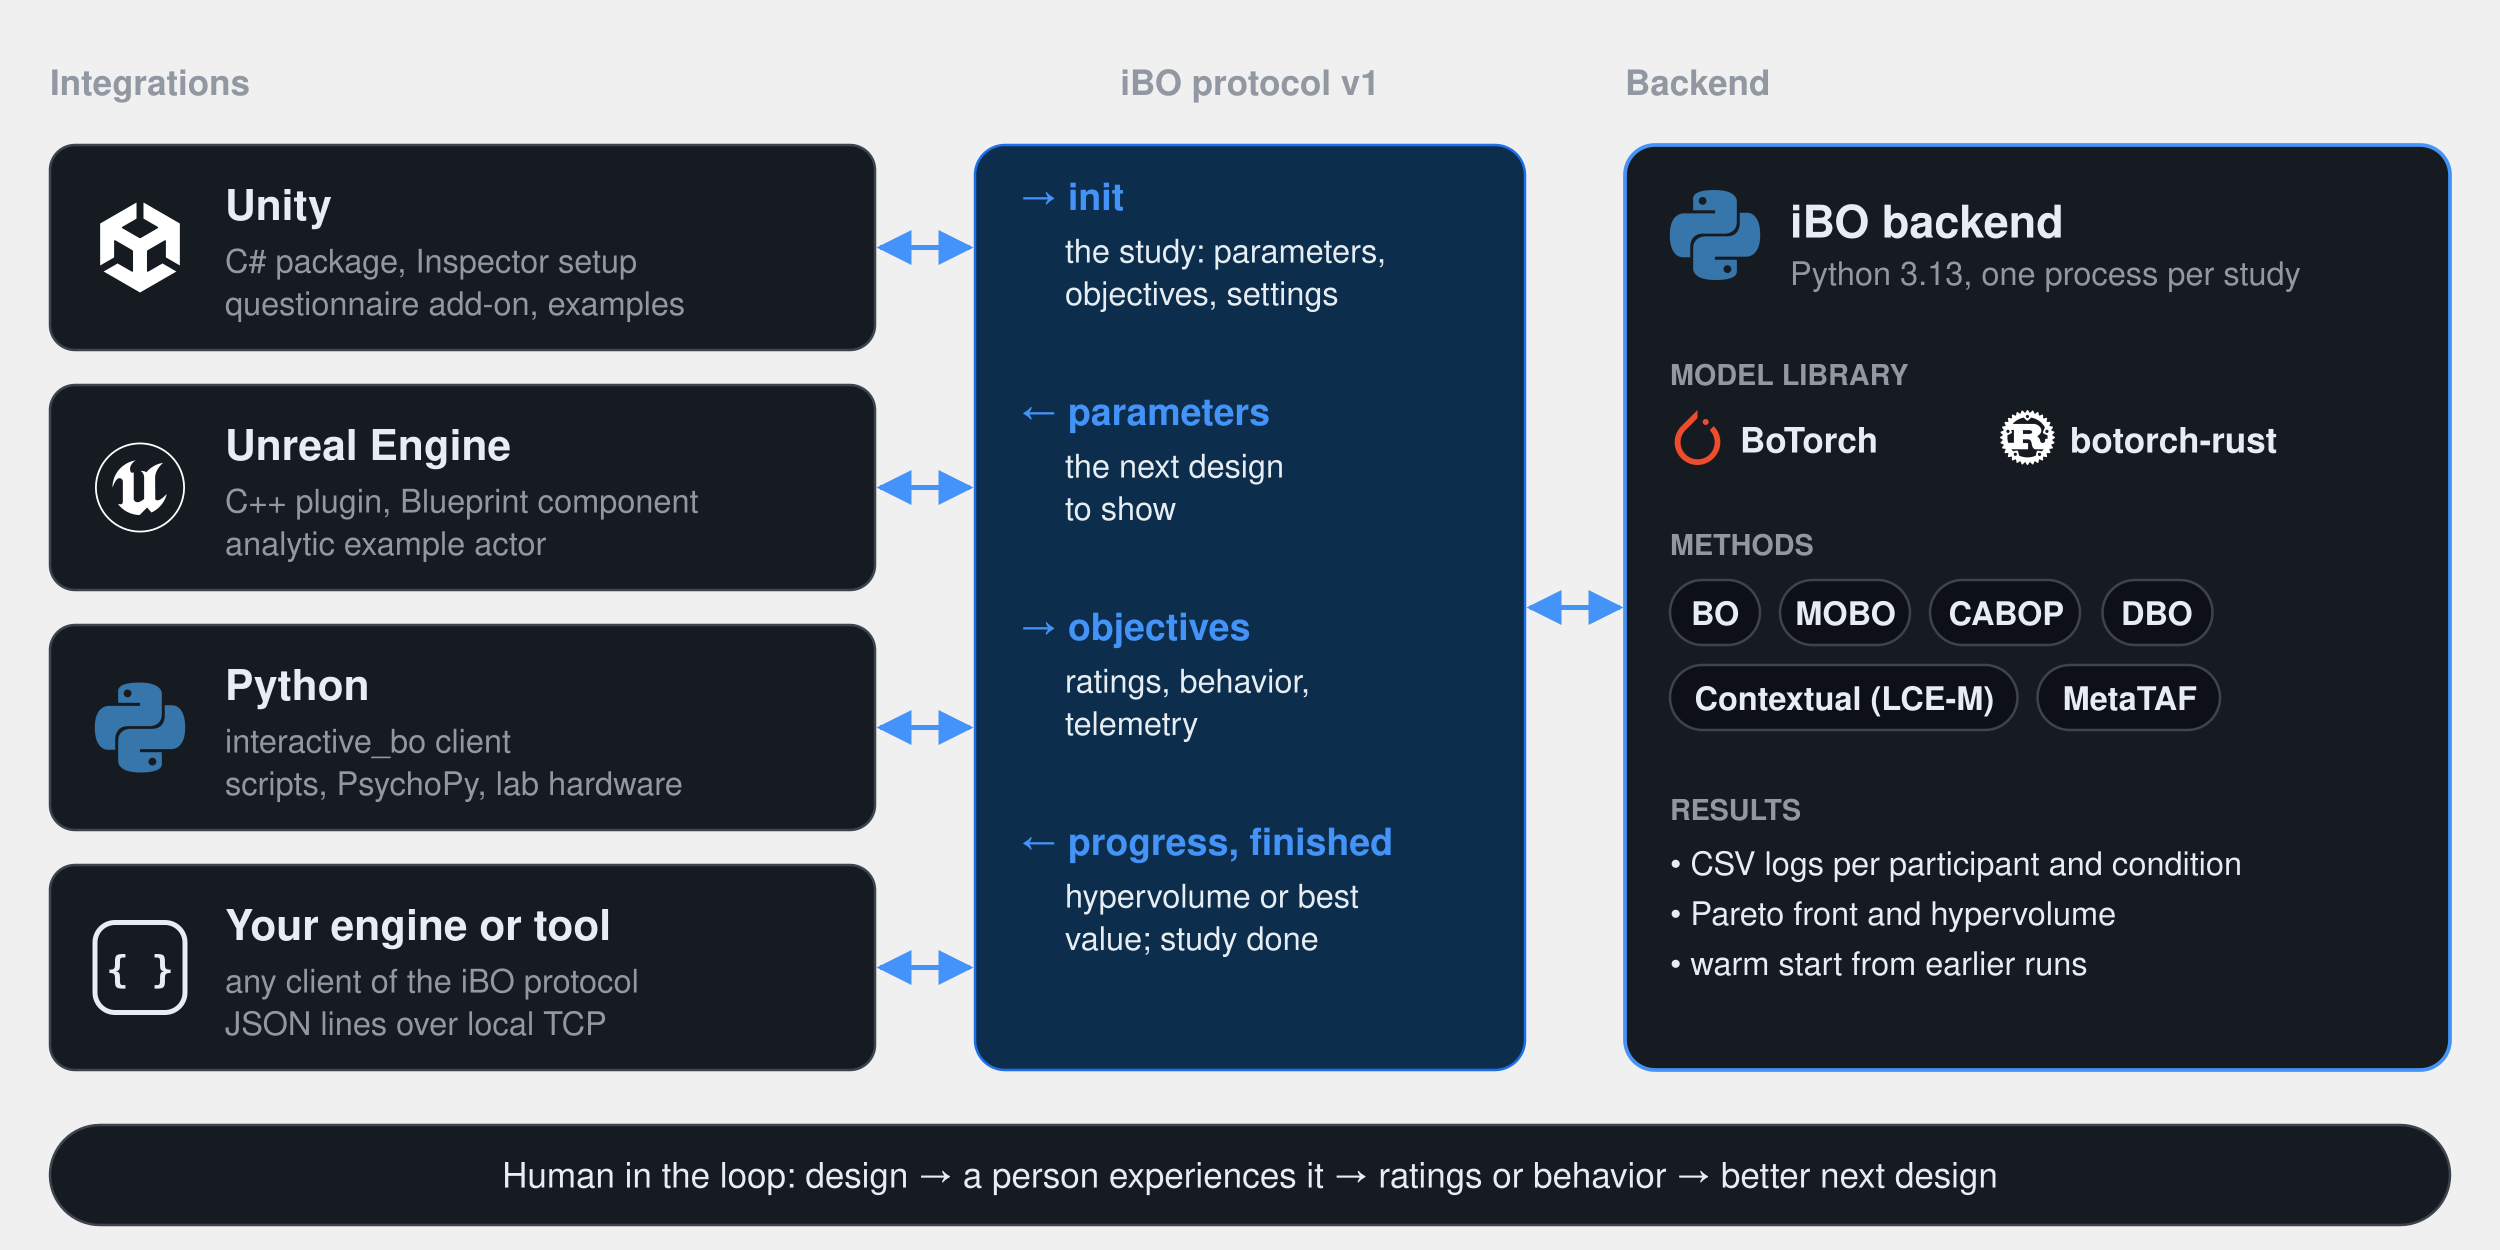
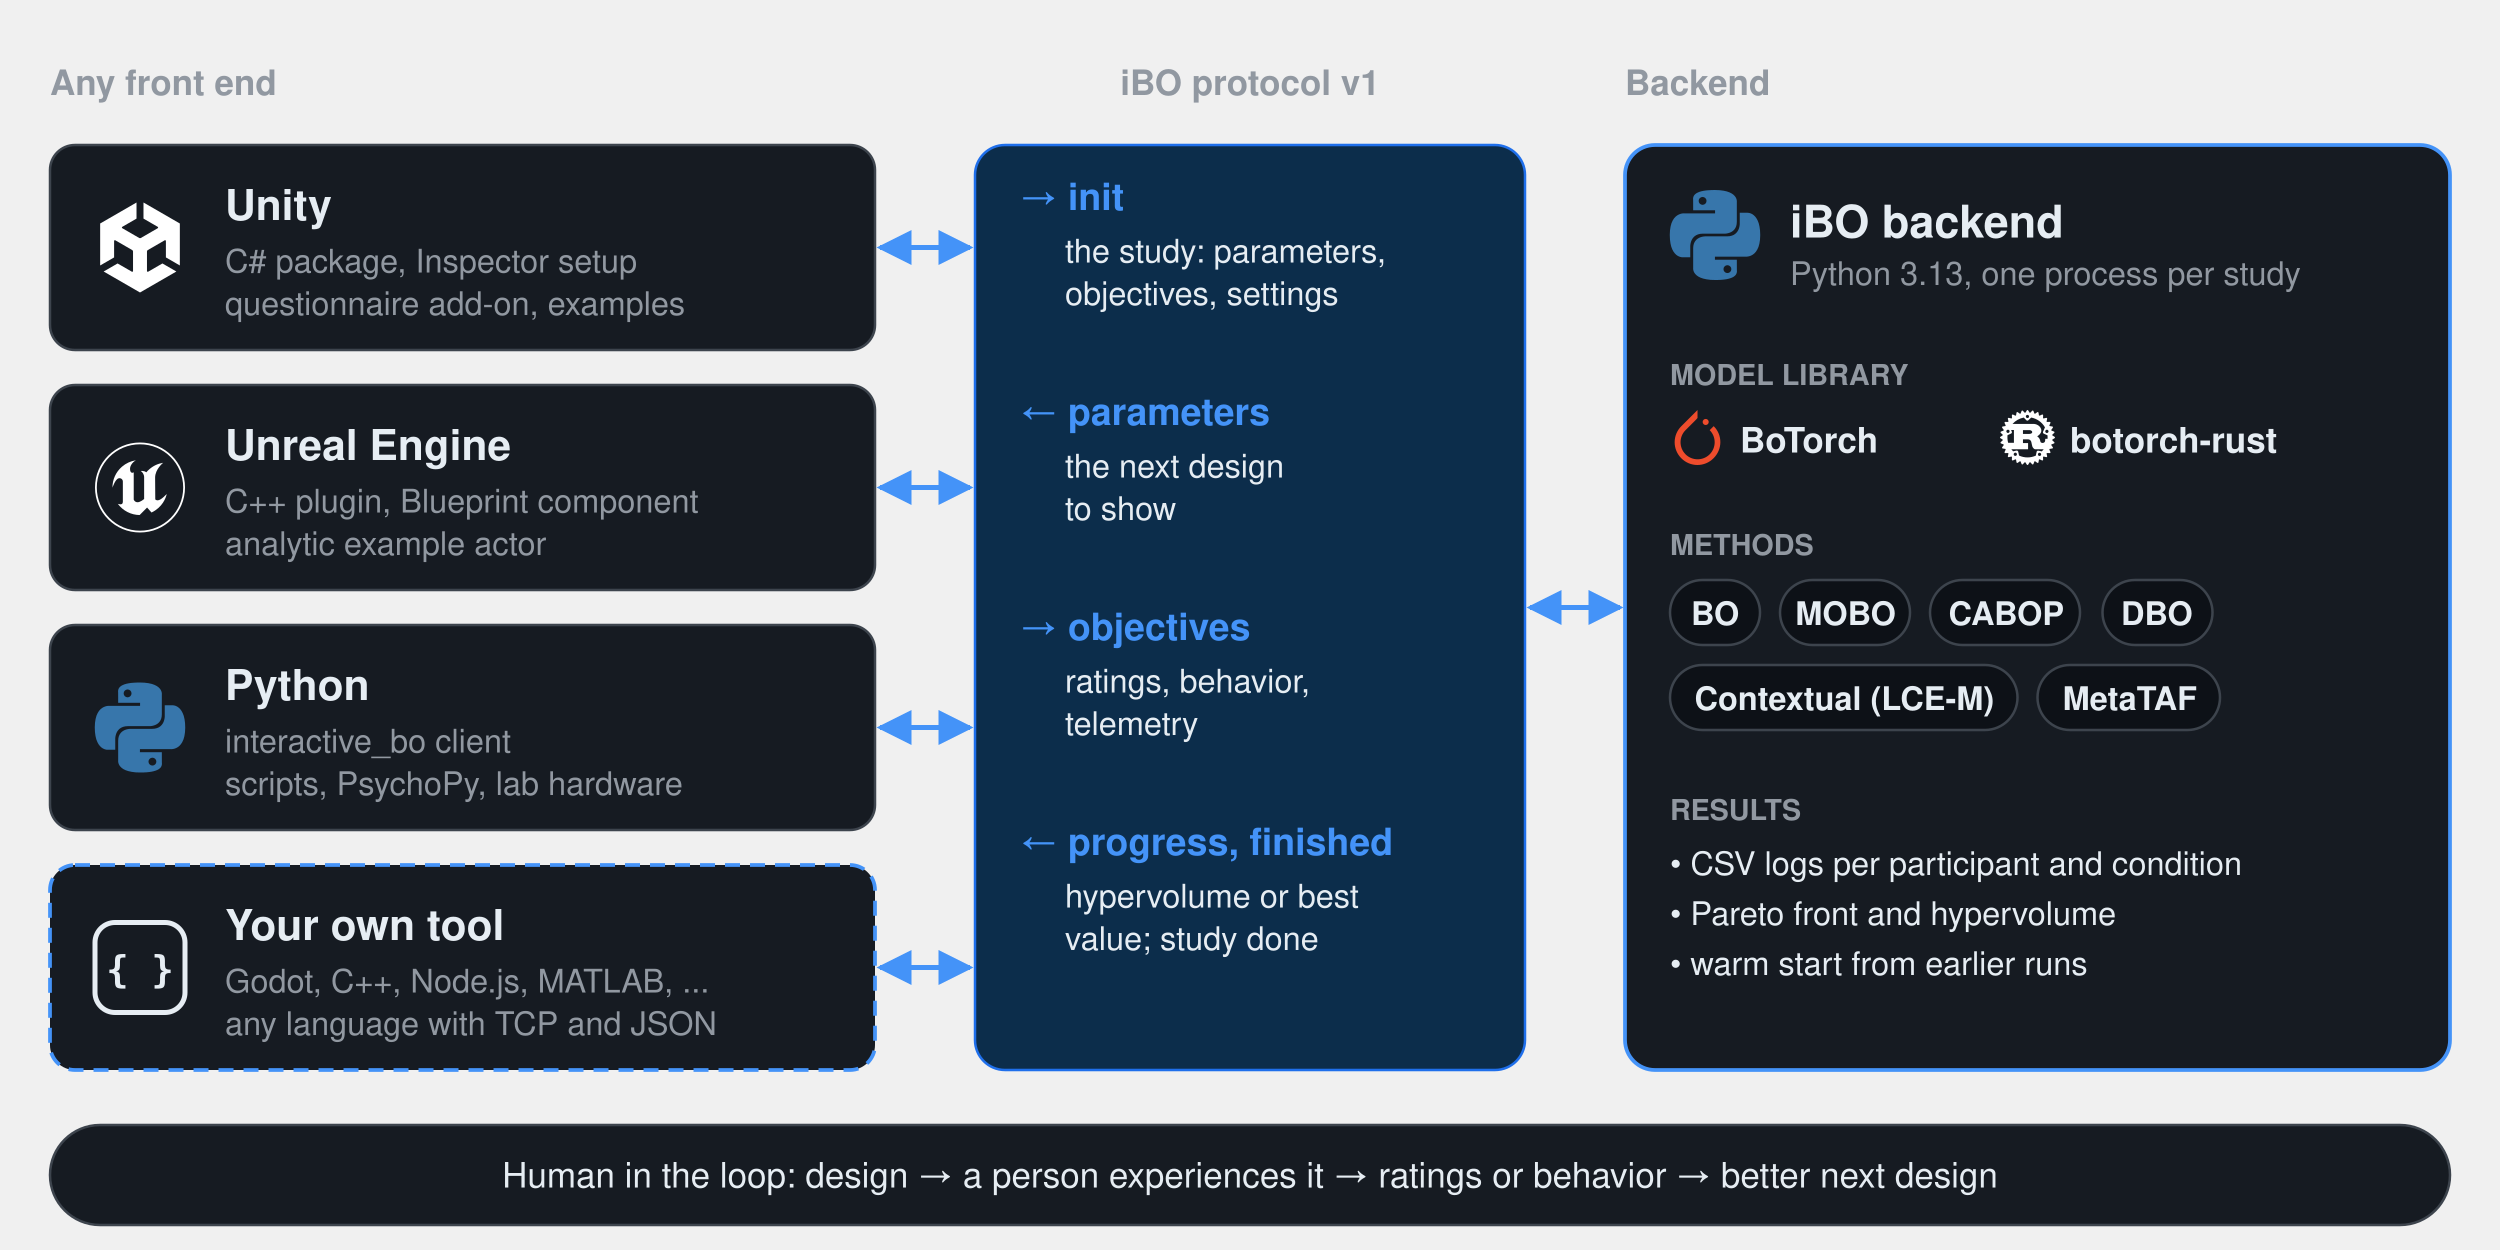
<svg xmlns="http://www.w3.org/2000/svg" viewBox="0 0 1000 500" width="1000" height="500" role="img" aria-label="iBO overview: Unity, Unreal Engine, Python and other clients talk to the iBO backend over the iBO protocol">
  <defs>
    <marker id="arr" viewBox="0 0 10 10" refX="9" refY="5" markerWidth="7" markerHeight="7" orient="auto-start-reverse">
      <path d="M0,0 L10,5 L0,10 z" fill="#4493F8" />
    </marker>
  </defs>
-   <text x="20" y="38" font-family="-apple-system, BlinkMacSystemFont, 'Segoe UI', Helvetica, Arial, sans-serif" font-size="14" font-weight="600" fill="#9198A1" text-anchor="start">Integrations</text>
+   <text x="20" y="38" font-family="-apple-system, BlinkMacSystemFont, 'Segoe UI', Helvetica, Arial, sans-serif" font-size="14" font-weight="600" fill="#9198A1" text-anchor="start">Any front end</text>
  <text x="500" y="38" font-family="-apple-system, BlinkMacSystemFont, 'Segoe UI', Helvetica, Arial, sans-serif" font-size="14" font-weight="600" fill="#9198A1" text-anchor="middle">iBO protocol v1</text>
  <text x="650" y="38" font-family="-apple-system, BlinkMacSystemFont, 'Segoe UI', Helvetica, Arial, sans-serif" font-size="14" font-weight="600" fill="#9198A1" text-anchor="start">Backend</text>
  <rect x="20" y="58" width="330" height="82" rx="10" fill="#161B22" stroke="#3D444D" />
  <g transform="translate(38,81) scale(1.5)">
    <path d="m12.929 4.294 3.8 2.193c.137.077.141.29 0 .367l-4.515 2.608a.419.419 0 0 1-.425 0L7.274 6.854c-.139-.074-.141-.293 0-.367l3.797-2.193V0L1.376 5.598V16.793l3.718-2.146v-4.386c-.003-.157.181-.268.318-.184l4.515 2.608a.425.425 0 0 1 .214.368v5.213c.003.157-.181.268-.318.184l-3.8-2.193-3.718 2.146L12 24l9.695-5.598-3.718-2.146-3.8 2.193c-.134.082-.323-.025-.318-.184V13.053c0-.157.087-.296.214-.368l4.515-2.608c.134-.082.323.022.318.184v4.386l3.718 2.146V5.598L12.929 0Z" fill="#FFFFFF" />
  </g>
  <text x="90" y="88" font-family="-apple-system, BlinkMacSystemFont, 'Segoe UI', Helvetica, Arial, sans-serif" font-size="17" font-weight="600" fill="#E6EDF3" text-anchor="start">Unity</text>
  <text x="90" y="109" font-family="-apple-system, BlinkMacSystemFont, 'Segoe UI', Helvetica, Arial, sans-serif" font-size="13" font-weight="400" fill="#9198A1" text-anchor="start">C# package, Inspector setup</text>
  <text x="90" y="126" font-family="-apple-system, BlinkMacSystemFont, 'Segoe UI', Helvetica, Arial, sans-serif" font-size="13" font-weight="400" fill="#9198A1" text-anchor="start">questionnaire add-on, examples</text>
  <line x1="352" y1="99.0" x2="388" y2="99.0" stroke="#4493F8" stroke-width="2" marker-start="url(#arr)" marker-end="url(#arr)" />
  <rect x="20" y="154" width="330" height="82" rx="10" fill="#161B22" stroke="#3D444D" />
  <g transform="translate(38,177) scale(1.5)">
    <path d="M12 0a12 12 0 1012 12A12 12 0 0012 0zm0 23.52A11.52 11.52 0 1123.52 12 11.52 11.52 0 0112 23.52zm7.13-9.791c-.206.997-1.126 3.557-4.06 4.942l-1.179-1.325-1.988 2a7.338 7.338 0 01-5.804-2.978 2.859 2.859 0 00.65.123c.326.006.678-.114.678-.66v-5.394a.89.89 0 00-1.116-.89c-.92.212-1.656 2.509-1.656 2.509a7.304 7.304 0 012.528-5.597 7.408 7.408 0 013.73-1.721c-1.006.573-1.57 1.507-1.57 2.29 0 1.262.76 1.109.984.923v7.28a1.157 1.157 0 00.148.256 1.075 1.075 0 00.88.445c.76 0 1.747-.868 1.747-.868V9.172c0-.6-.452-1.324-.905-1.572 0 0 .838-.149 1.484.346a5.537 5.537 0 01.387-.425c1.508-1.48 2.929-1.902 4.112-2.112 0 0-2.151 1.69-2.151 3.96 0 1.687.043 5.801.043 5.801.799.771 1.986-.342 3.059-1.441Z" fill="#FFFFFF" />
  </g>
  <text x="90" y="184" font-family="-apple-system, BlinkMacSystemFont, 'Segoe UI', Helvetica, Arial, sans-serif" font-size="17" font-weight="600" fill="#E6EDF3" text-anchor="start">Unreal Engine</text>
  <text x="90" y="205" font-family="-apple-system, BlinkMacSystemFont, 'Segoe UI', Helvetica, Arial, sans-serif" font-size="13" font-weight="400" fill="#9198A1" text-anchor="start">C++ plugin, Blueprint component</text>
  <text x="90" y="222" font-family="-apple-system, BlinkMacSystemFont, 'Segoe UI', Helvetica, Arial, sans-serif" font-size="13" font-weight="400" fill="#9198A1" text-anchor="start">analytic example actor</text>
  <line x1="352" y1="195.0" x2="388" y2="195.0" stroke="#4493F8" stroke-width="2" marker-start="url(#arr)" marker-end="url(#arr)" />
  <rect x="20" y="250" width="330" height="82" rx="10" fill="#161B22" stroke="#3D444D" />
  <g transform="translate(38,273) scale(1.5)">
    <path d="M14.25.18l.9.2.73.26.59.3.45.32.34.34.25.34.16.33.1.3.04.26.02.2-.01.13V8.5l-.05.63-.13.55-.21.46-.26.38-.3.31-.33.25-.35.19-.35.14-.33.1-.3.07-.26.04-.21.02H8.77l-.69.05-.59.14-.5.22-.41.27-.33.32-.27.35-.2.36-.15.37-.1.35-.07.32-.04.27-.02.21v3.06H3.17l-.21-.03-.28-.07-.32-.12-.35-.18-.36-.26-.36-.36-.35-.46-.32-.59-.28-.73-.21-.88-.14-1.05-.05-1.23.06-1.22.16-1.04.24-.87.32-.71.36-.57.4-.44.42-.33.42-.24.4-.16.36-.1.32-.05.24-.01h.16l.06.01h8.16v-.83H6.18l-.01-2.75-.02-.37.05-.34.11-.31.17-.28.25-.26.31-.23.38-.2.44-.18.51-.15.58-.12.64-.1.71-.06.77-.04.84-.02 1.27.05zm-6.3 1.98l-.23.33-.08.41.08.41.23.34.33.22.41.09.41-.09.33-.22.23-.34.08-.41-.08-.41-.23-.33-.33-.22-.41-.09-.41.09zm13.09 3.95l.28.06.32.12.35.18.36.27.36.35.35.47.32.59.28.73.21.88.14 1.04.05 1.23-.06 1.23-.16 1.04-.24.86-.32.71-.36.57-.4.45-.42.33-.42.24-.4.16-.36.09-.32.05-.24.02-.16-.01h-8.22v.82h5.84l.01 2.76.02.36-.05.34-.11.31-.17.29-.25.25-.31.24-.38.2-.44.17-.51.15-.58.13-.64.09-.71.07-.77.04-.84.01-1.27-.04-1.07-.14-.9-.2-.73-.25-.59-.3-.45-.33-.34-.34-.25-.34-.16-.33-.1-.3-.04-.25-.02-.2.01-.13v-5.34l.05-.64.13-.54.21-.46.26-.38.3-.32.33-.24.35-.2.35-.14.33-.1.3-.06.26-.04.21-.02.13-.01h5.84l.69-.05.59-.14.5-.21.41-.28.33-.32.27-.35.2-.36.15-.36.1-.35.07-.32.04-.28.02-.21V6.07h2.09l.14.01zm-6.47 14.25l-.23.33-.08.41.08.41.23.33.33.23.41.08.41-.08.33-.23.23-.33.08-.41-.08-.41-.23-.33-.33-.23-.41-.08-.41.08z" fill="#3776AB" />
  </g>
  <text x="90" y="280" font-family="-apple-system, BlinkMacSystemFont, 'Segoe UI', Helvetica, Arial, sans-serif" font-size="17" font-weight="600" fill="#E6EDF3" text-anchor="start">Python</text>
  <text x="90" y="301" font-family="-apple-system, BlinkMacSystemFont, 'Segoe UI', Helvetica, Arial, sans-serif" font-size="13" font-weight="400" fill="#9198A1" text-anchor="start">interactive_bo client</text>
  <text x="90" y="318" font-family="-apple-system, BlinkMacSystemFont, 'Segoe UI', Helvetica, Arial, sans-serif" font-size="13" font-weight="400" fill="#9198A1" text-anchor="start">scripts, PsychoPy, lab hardware</text>
  <line x1="352" y1="291.0" x2="388" y2="291.0" stroke="#4493F8" stroke-width="2" marker-start="url(#arr)" marker-end="url(#arr)" />
-   <rect x="20" y="346" width="330" height="82" rx="10" fill="#161B22" stroke="#3D444D" />
+   <rect x="20" y="346" width="330" height="82" rx="10" fill="#161B22" stroke="#4493F8" stroke-width="1.5" stroke-dasharray="6 4" />
  <rect x="38" y="369" width="36" height="36" rx="8" fill="none" stroke="#E6EDF3" stroke-width="2" />
  <text x="56" y="393" font-family="ui-monospace, Menlo, Consolas, monospace" font-size="15" font-weight="700" fill="#E6EDF3" text-anchor="middle">{ }</text>
-   <text x="90" y="376" font-family="-apple-system, BlinkMacSystemFont, 'Segoe UI', Helvetica, Arial, sans-serif" font-size="17" font-weight="600" fill="#E6EDF3" text-anchor="start">Your engine or tool</text>
-   <text x="90" y="397" font-family="-apple-system, BlinkMacSystemFont, 'Segoe UI', Helvetica, Arial, sans-serif" font-size="13" font-weight="400" fill="#9198A1" text-anchor="start">any client of the iBO protocol</text>
-   <text x="90" y="414" font-family="-apple-system, BlinkMacSystemFont, 'Segoe UI', Helvetica, Arial, sans-serif" font-size="13" font-weight="400" fill="#9198A1" text-anchor="start">JSON lines over local TCP</text>
+   <text x="90" y="376" font-family="-apple-system, BlinkMacSystemFont, 'Segoe UI', Helvetica, Arial, sans-serif" font-size="17" font-weight="600" fill="#E6EDF3" text-anchor="start">Your own tool</text>
+   <text x="90" y="397" font-family="-apple-system, BlinkMacSystemFont, 'Segoe UI', Helvetica, Arial, sans-serif" font-size="13" font-weight="400" fill="#9198A1" text-anchor="start">Godot, C++, Node.js, MATLAB, ...</text>
+   <text x="90" y="414" font-family="-apple-system, BlinkMacSystemFont, 'Segoe UI', Helvetica, Arial, sans-serif" font-size="13" font-weight="400" fill="#9198A1" text-anchor="start">any language with TCP and JSON</text>
  <line x1="352" y1="387.0" x2="388" y2="387.0" stroke="#4493F8" stroke-width="2" marker-start="url(#arr)" marker-end="url(#arr)" />
  <rect x="390" y="58" width="220" height="370" rx="12" fill="#0C2D4B" stroke="#1F6FEB" />
  <text x="408" y="84" font-family="-apple-system, BlinkMacSystemFont, 'Segoe UI', Helvetica, Arial, sans-serif" font-size="15" font-weight="700" fill="#4493F8" text-anchor="start">→ init</text>
  <text x="426" y="105" font-family="-apple-system, BlinkMacSystemFont, 'Segoe UI', Helvetica, Arial, sans-serif" font-size="13" font-weight="400" fill="#E6EDF3" text-anchor="start">the study: parameters,</text>
  <text x="426" y="122" font-family="-apple-system, BlinkMacSystemFont, 'Segoe UI', Helvetica, Arial, sans-serif" font-size="13" font-weight="400" fill="#E6EDF3" text-anchor="start">objectives, settings</text>
  <text x="408" y="170" font-family="-apple-system, BlinkMacSystemFont, 'Segoe UI', Helvetica, Arial, sans-serif" font-size="15" font-weight="700" fill="#4493F8" text-anchor="start">← parameters</text>
  <text x="426" y="191" font-family="-apple-system, BlinkMacSystemFont, 'Segoe UI', Helvetica, Arial, sans-serif" font-size="13" font-weight="400" fill="#E6EDF3" text-anchor="start">the next design</text>
  <text x="426" y="208" font-family="-apple-system, BlinkMacSystemFont, 'Segoe UI', Helvetica, Arial, sans-serif" font-size="13" font-weight="400" fill="#E6EDF3" text-anchor="start">to show</text>
  <text x="408" y="256" font-family="-apple-system, BlinkMacSystemFont, 'Segoe UI', Helvetica, Arial, sans-serif" font-size="15" font-weight="700" fill="#4493F8" text-anchor="start">→ objectives</text>
  <text x="426" y="277" font-family="-apple-system, BlinkMacSystemFont, 'Segoe UI', Helvetica, Arial, sans-serif" font-size="13" font-weight="400" fill="#E6EDF3" text-anchor="start">ratings, behavior,</text>
  <text x="426" y="294" font-family="-apple-system, BlinkMacSystemFont, 'Segoe UI', Helvetica, Arial, sans-serif" font-size="13" font-weight="400" fill="#E6EDF3" text-anchor="start">telemetry</text>
  <text x="408" y="342" font-family="-apple-system, BlinkMacSystemFont, 'Segoe UI', Helvetica, Arial, sans-serif" font-size="15" font-weight="700" fill="#4493F8" text-anchor="start">← progress, finished</text>
  <text x="426" y="363" font-family="-apple-system, BlinkMacSystemFont, 'Segoe UI', Helvetica, Arial, sans-serif" font-size="13" font-weight="400" fill="#E6EDF3" text-anchor="start">hypervolume or best</text>
  <text x="426" y="380" font-family="-apple-system, BlinkMacSystemFont, 'Segoe UI', Helvetica, Arial, sans-serif" font-size="13" font-weight="400" fill="#E6EDF3" text-anchor="start">value; study done</text>
  <line x1="612" y1="243.0" x2="648" y2="243.0" stroke="#4493F8" stroke-width="2" marker-start="url(#arr)" marker-end="url(#arr)" />
  <rect x="650" y="58" width="330" height="370" rx="12" fill="#161B22" stroke="#4493F8" stroke-width="1.5" />
  <g transform="translate(668,76) scale(1.5)">
    <path d="M14.25.18l.9.2.73.26.59.3.45.32.34.34.25.34.16.33.1.3.04.26.02.2-.01.13V8.5l-.05.63-.13.55-.21.46-.26.38-.3.31-.33.25-.35.19-.35.14-.33.1-.3.07-.26.04-.21.02H8.77l-.69.05-.59.14-.5.22-.41.27-.33.32-.27.35-.2.36-.15.37-.1.35-.07.32-.04.27-.02.21v3.06H3.17l-.21-.03-.28-.07-.32-.12-.35-.18-.36-.26-.36-.36-.35-.46-.32-.59-.28-.73-.21-.88-.14-1.05-.05-1.23.06-1.22.16-1.04.24-.87.32-.71.36-.57.4-.44.42-.33.42-.24.4-.16.36-.1.32-.05.24-.01h.16l.06.01h8.16v-.83H6.18l-.01-2.75-.02-.37.05-.34.11-.31.17-.28.25-.26.31-.23.38-.2.44-.18.51-.15.58-.12.64-.1.71-.06.77-.04.84-.02 1.27.05zm-6.3 1.98l-.23.33-.08.41.08.41.23.34.33.22.41.09.41-.09.33-.22.23-.34.08-.41-.08-.41-.23-.33-.33-.22-.41-.09-.41.09zm13.09 3.95l.28.06.32.12.35.18.36.27.36.35.35.47.32.59.28.73.21.88.14 1.04.05 1.23-.06 1.23-.16 1.04-.24.86-.32.71-.36.57-.4.45-.42.33-.42.24-.4.16-.36.09-.32.05-.24.02-.16-.01h-8.22v.82h5.84l.01 2.76.02.36-.05.34-.11.31-.17.29-.25.25-.31.24-.38.2-.44.17-.51.15-.58.13-.64.09-.71.07-.77.04-.84.01-1.27-.04-1.07-.14-.9-.2-.73-.25-.59-.3-.45-.33-.34-.34-.25-.34-.16-.33-.1-.3-.04-.25-.02-.2.01-.13v-5.34l.05-.64.13-.54.21-.46.26-.38.3-.32.33-.24.35-.2.35-.14.33-.1.3-.06.26-.04.21-.02.13-.01h5.84l.69-.05.59-.14.5-.21.41-.28.33-.32.27-.35.2-.36.15-.36.1-.35.07-.32.04-.28.02-.21V6.07h2.09l.14.01zm-6.47 14.25l-.23.33-.08.41.08.41.23.33.33.23.41.08.41-.08.33-.23.23-.33.08-.41-.08-.41-.23-.33-.33-.23-.41-.08-.41.08z" fill="#3776AB" />
  </g>
  <text x="716" y="95" font-family="-apple-system, BlinkMacSystemFont, 'Segoe UI', Helvetica, Arial, sans-serif" font-size="18" font-weight="700" fill="#E6EDF3" text-anchor="start">iBO backend</text>
  <text x="716" y="114" font-family="-apple-system, BlinkMacSystemFont, 'Segoe UI', Helvetica, Arial, sans-serif" font-size="13" font-weight="400" fill="#9198A1" text-anchor="start">Python 3.13, one process per study</text>
  <text x="668" y="154" font-family="-apple-system, BlinkMacSystemFont, 'Segoe UI', Helvetica, Arial, sans-serif" font-size="11.5" font-weight="600" fill="#9198A1" text-anchor="start">MODEL LIBRARY</text>
  <g transform="translate(668,164) scale(0.9167)">
    <path d="M12.005 0L4.952 7.053a9.865 9.865 0 000 14.022 9.866 9.866 0 0014.022 0c3.984-3.9 3.986-10.205.085-14.023l-1.744 1.743c2.904 2.905 2.904 7.634 0 10.538s-7.634 2.904-10.538 0-2.904-7.634 0-10.538l4.647-4.646.582-.665zm3.568 3.899a1.327 1.327 0 00-1.327 1.327 1.327 1.327 0 001.327 1.328A1.327 1.327 0 0016.9 5.226 1.327 1.327 0 0015.573 3.9z" fill="#EE4C2C" />
  </g>
  <text x="696" y="181" font-family="-apple-system, BlinkMacSystemFont, 'Segoe UI', Helvetica, Arial, sans-serif" font-size="14" font-weight="600" fill="#E6EDF3" text-anchor="start">BoTorch</text>
  <g transform="translate(800,164) scale(0.9167)">
    <path d="M23.835 11.703l-1.007-.624a13.727 13.727 0 00-.028-.294l.866-.807a.348.348 0 00-.115-.578l-1.107-.414a8.496 8.496 0 00-.087-.286l.69-.959a.346.346 0 00-.226-.545l-1.166-.189a9.357 9.357 0 00-.141-.262l.49-1.076a.344.344 0 00-.027-.336.349.349 0 00-.301-.154l-1.185.042a6.744 6.744 0 00-.187-.227l.272-1.153a.347.347 0 00-.417-.417l-1.153.272a14.018 14.018 0 00-.228-.187l.042-1.185a.344.344 0 00-.49-.328l-1.076.491c-.087-.048-.174-.095-.262-.141l-.19-1.167A.348.348 0 0016.256.955l-.96.691a8.487 8.487 0 00-.285-.086l-.414-1.107a.348.348 0 00-.578-.115l-.807.867a9.294 9.294 0 00-.294-.028L12.295.168a.346.346 0 00-.589 0l-.624 1.007a13.738 13.738 0 00-.294.028L9.98.337a.346.346 0 00-.578.115l-.414 1.107c-.096.027-.19.057-.285.086L7.744.955a.348.348 0 00-.545.226L7.009 2.348a9.357 9.357 0 00-.262.141l-1.076-.491a.346.346 0 00-.49.328l.042 1.185a7.983 7.983 0 00-.228.187L3.841 3.425a.347.347 0 00-.417.417l.271 1.153c-.063.075-.126.151-.186.227l-1.185-.042a.346.346 0 00-.328.49l.491 1.076a9.167 9.167 0 00-.141.262l-1.166.189a.348.348 0 00-.226.545l.69.959a13.303 13.303 0 00-.087.285l-1.107.414a.348.348 0 00-.116.578l.866.807a9.294 9.294 0 00-.028.293l-1.007.624a.344.344 0 000 .589l1.007.624c.008.098.018.196.028.294l-.866.808a.346.346 0 00.116.578l1.107.414c.027.096.057.191.087.285l-.69.959a.345.345 0 00.227.545l1.166.189c.046.088.092.175.141.262l-.491 1.076a.346.346 0 00.328.49l1.183-.042c.062.077.123.153.187.228l-.271 1.154a.346.346 0 00.417.416l1.153-.271c.075.064.151.126.228.186l-.042 1.185a.344.344 0 00.49.327l1.076-.49c.087.049.174.095.262.141l.19 1.166a.348.348 0 00.545.227l.959-.69a9.299 9.299 0 00.285.087l.414 1.107a.345.345 0 00.578.115l.808-.866c.097.011.195.02.294.029l.624 1.007a.347.347 0 00.589 0l.624-1.007c.098-.009.196-.018.294-.029l.807.866a.348.348 0 00.578-.115l.414-1.107a8.463 8.463 0 00.285-.087l.959.69a.345.345 0 00.545-.227l.19-1.166c.088-.046.175-.093.262-.141l1.076.49a.347.347 0 00.49-.327l-.042-1.185a6.727 6.727 0 00.227-.186l1.153.271a.347.347 0 00.417-.416l-.271-1.154c.063-.075.126-.151.186-.228l1.185.042a.344.344 0 00.328-.49l-.49-1.076c.048-.087.095-.174.141-.262l1.166-.189a.348.348 0 00.226-.545l-.69-.959.087-.285 1.107-.414a.346.346 0 00.115-.578l-.866-.808c.01-.097.02-.195.028-.294l1.007-.624a.344.344 0 000-.589zm-6.741 8.355a.714.714 0 01.299-1.396.714.714 0 11-.3 1.396zm-.342-2.314a.649.649 0 00-.771.5l-.357 1.669c-1.103.501-2.329.779-3.619.779a8.737 8.737 0 01-3.695-.814l-.357-1.668a.648.648 0 00-.771-.499l-1.473.316a8.722 8.722 0 01-.761-.898h7.168c.081 0 .136-.014.136-.088v-2.536c0-.074-.054-.088-.136-.088h-2.097v-1.608h2.268c.206 0 1.107.059 1.394 1.209.09.353.287 1.504.423 1.873.135.413.683 1.238 1.268 1.238h3.572a.749.749 0 00.13-.013 8.787 8.787 0 01-.812.953zM6.837 20.024a.714.714 0 11-.3-1.396.714.714 0 01.3 1.396zM4.118 8.997a.714.714 0 11-1.304.579.714.714 0 011.304-.579zm-.835 1.981l1.535-.682a.65.65 0 00.33-.859l-.316-.715h1.243v5.603H3.567a8.775 8.775 0 01-.283-3.348zm6.734-.544V8.784h2.96c.153 0 1.079.177 1.079.87 0 .575-.711.781-1.295.781zm10.757 1.486c0 .219-.008.436-.024.651h-.9c-.09 0-.127.059-.127.148v.413c0 .973-.549 1.185-1.03 1.238-.458.052-.965-.191-1.028-.472-.27-1.519-.72-1.844-1.431-2.403.882-.56 1.799-1.386 1.799-2.491 0-1.194-.819-1.946-1.377-2.315-.782-.516-1.649-.62-1.883-.62H5.468a8.765 8.765 0 014.907-2.77l1.097 1.151a.648.648 0 00.918.021l1.227-1.174a8.775 8.775 0 016.004 4.276l-.84 1.898a.652.652 0 00.33.859l1.618.719c.028.287.043.577.043.872zm-9.301-9.599a.713.713 0 11.984 1.032.714.714 0 01-.984-1.032zm8.339 6.71a.711.711 0 01.94-.362.714.714 0 11-.941.363z" fill="#FFFFFF" />
  </g>
  <text x="828" y="181" font-family="-apple-system, BlinkMacSystemFont, 'Segoe UI', Helvetica, Arial, sans-serif" font-size="14" font-weight="600" fill="#E6EDF3" text-anchor="start">botorch-rust</text>
  <text x="668" y="222" font-family="-apple-system, BlinkMacSystemFont, 'Segoe UI', Helvetica, Arial, sans-serif" font-size="11.5" font-weight="600" fill="#9198A1" text-anchor="start">METHODS</text>
  <rect x="668" y="232" width="36" height="26" rx="13" fill="#0D1117" stroke="#3D444D" />
  <text x="686.06" y="250" font-family="-apple-system, BlinkMacSystemFont, 'Segoe UI', Helvetica, Arial, sans-serif" font-size="13" font-weight="600" fill="#E6EDF3" text-anchor="middle">BO</text>
  <rect x="712" y="232" width="52" height="26" rx="13" fill="#0D1117" stroke="#3D444D" />
  <text x="738.24" y="250" font-family="-apple-system, BlinkMacSystemFont, 'Segoe UI', Helvetica, Arial, sans-serif" font-size="13" font-weight="600" fill="#E6EDF3" text-anchor="middle">MOBO</text>
  <rect x="772" y="232" width="60" height="26" rx="13" fill="#0D1117" stroke="#3D444D" />
  <text x="802.51" y="250" font-family="-apple-system, BlinkMacSystemFont, 'Segoe UI', Helvetica, Arial, sans-serif" font-size="13" font-weight="600" fill="#E6EDF3" text-anchor="middle">CABOP</text>
  <rect x="841" y="232" width="44" height="26" rx="13" fill="#0D1117" stroke="#3D444D" />
  <text x="862.75" y="250" font-family="-apple-system, BlinkMacSystemFont, 'Segoe UI', Helvetica, Arial, sans-serif" font-size="13" font-weight="600" fill="#E6EDF3" text-anchor="middle">DBO</text>
  <rect x="668" y="266" width="139" height="26" rx="13" fill="#0D1117" stroke="#3D444D" />
  <text x="737.735" y="284" font-family="-apple-system, BlinkMacSystemFont, 'Segoe UI', Helvetica, Arial, sans-serif" font-size="13" font-weight="600" fill="#E6EDF3" text-anchor="middle">Contextual (LCE-M)</text>
  <rect x="815" y="266" width="73" height="26" rx="13" fill="#0D1117" stroke="#3D444D" />
  <text x="851.925" y="284" font-family="-apple-system, BlinkMacSystemFont, 'Segoe UI', Helvetica, Arial, sans-serif" font-size="13" font-weight="600" fill="#E6EDF3" text-anchor="middle">MetaTAF</text>
  <text x="668" y="328" font-family="-apple-system, BlinkMacSystemFont, 'Segoe UI', Helvetica, Arial, sans-serif" font-size="11.5" font-weight="600" fill="#9198A1" text-anchor="start">RESULTS</text>
  <text x="668" y="350" font-family="-apple-system, BlinkMacSystemFont, 'Segoe UI', Helvetica, Arial, sans-serif" font-size="13" font-weight="400" fill="#E6EDF3" text-anchor="start">• CSV logs per participant and condition</text>
  <text x="668" y="370" font-family="-apple-system, BlinkMacSystemFont, 'Segoe UI', Helvetica, Arial, sans-serif" font-size="13" font-weight="400" fill="#E6EDF3" text-anchor="start">• Pareto front and hypervolume</text>
  <text x="668" y="390" font-family="-apple-system, BlinkMacSystemFont, 'Segoe UI', Helvetica, Arial, sans-serif" font-size="13" font-weight="400" fill="#E6EDF3" text-anchor="start">• warm start from earlier runs</text>
  <rect x="20" y="450" width="960" height="40" rx="20" fill="#161B22" stroke="#3D444D" />
  <text x="500" y="475" font-family="-apple-system, BlinkMacSystemFont, 'Segoe UI', Helvetica, Arial, sans-serif" font-size="14" font-weight="500" fill="#E6EDF3" text-anchor="middle">Human in the loop:  design  →  a person experiences it  →  ratings or behavior  →  better next design</text>
</svg>
